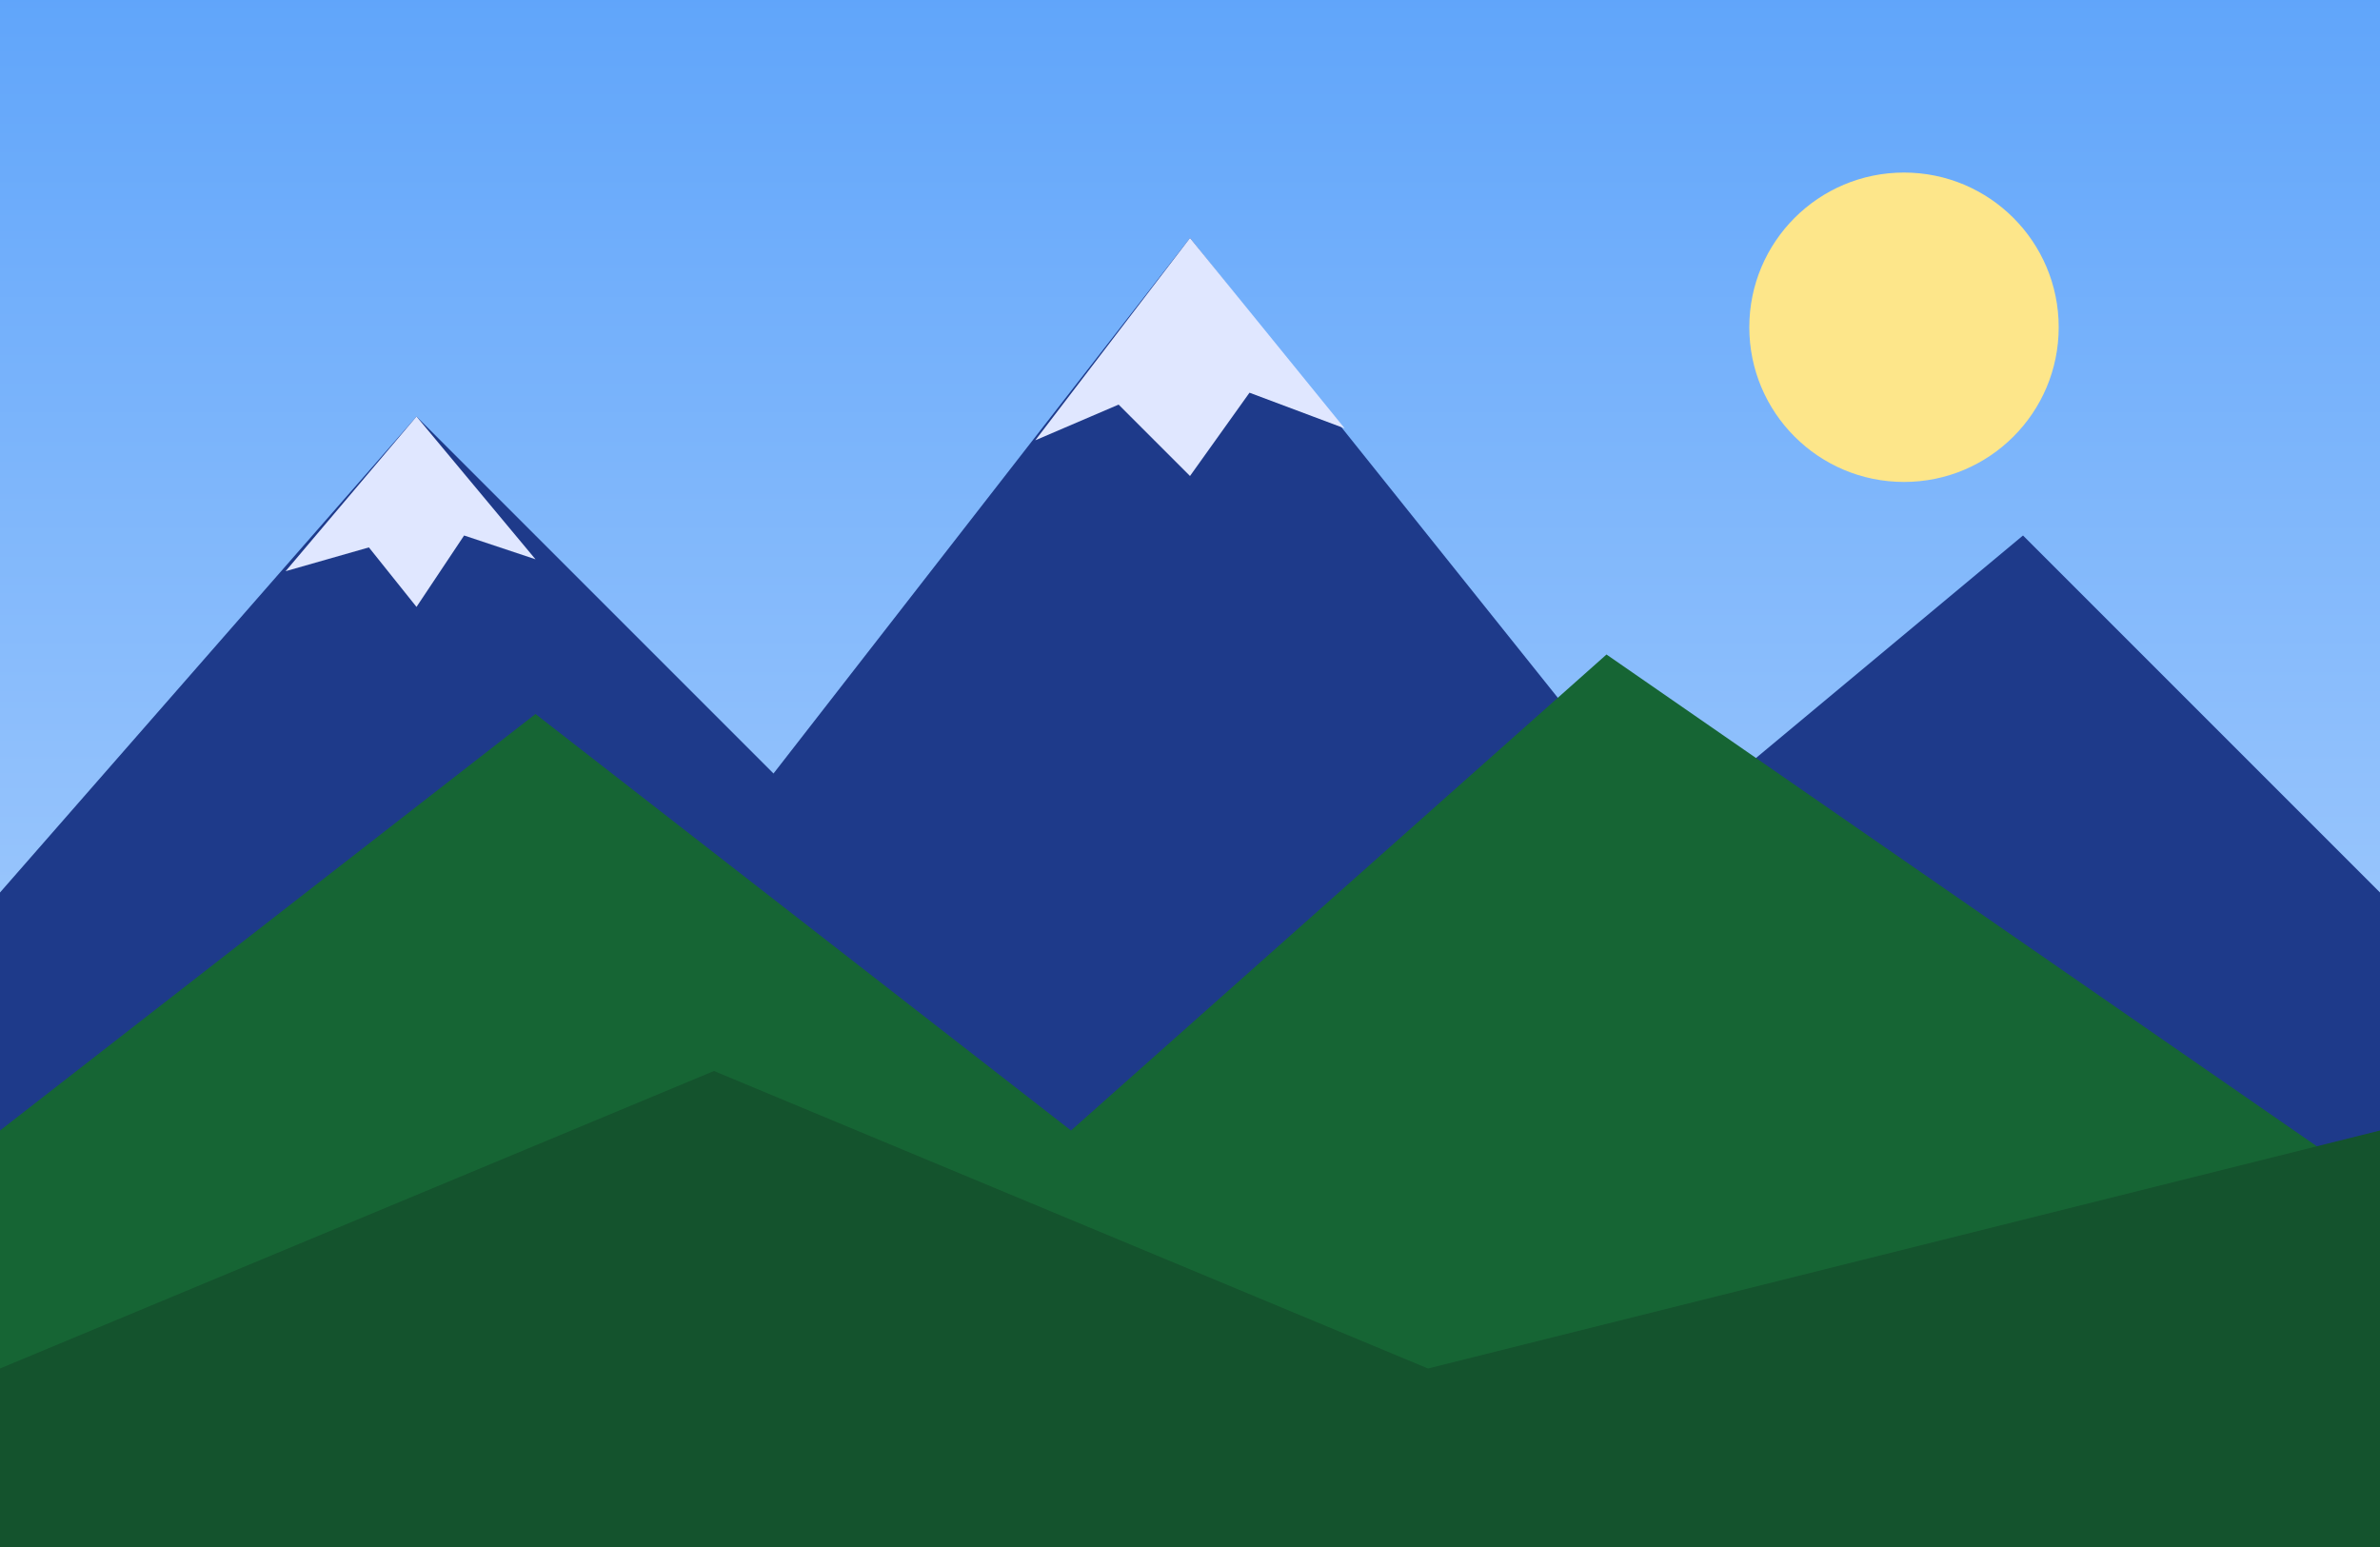
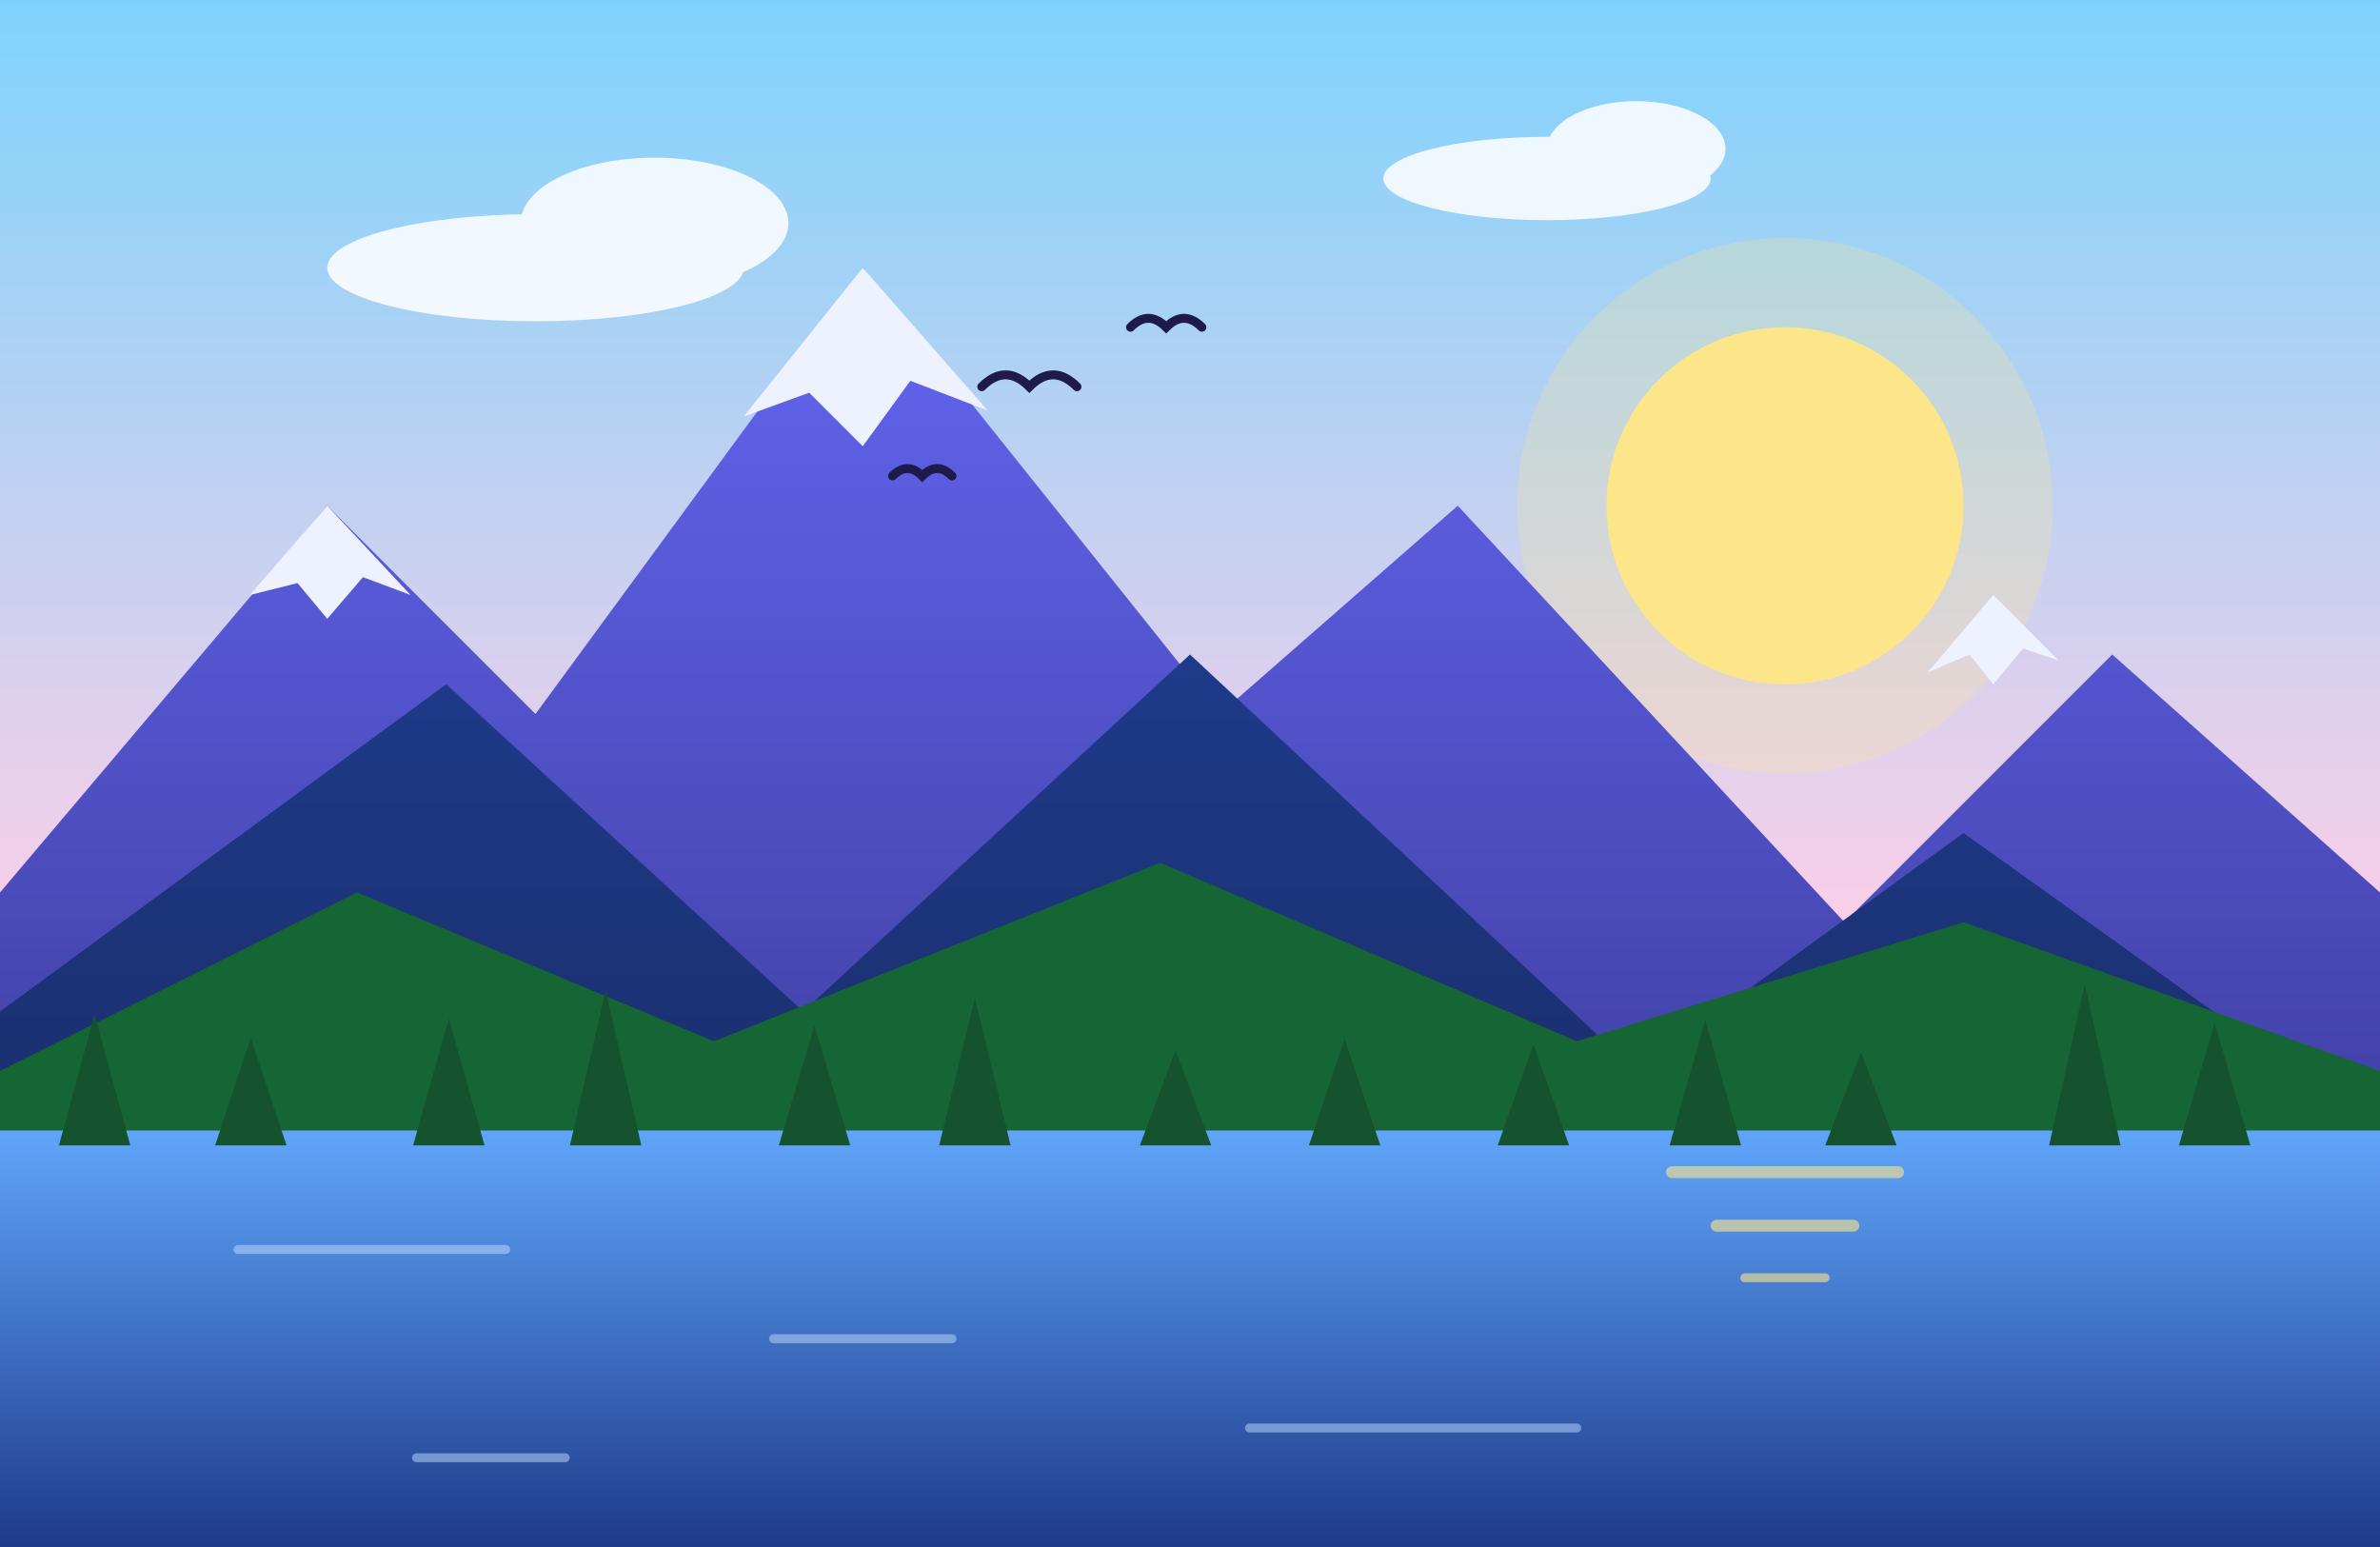
- <svg xmlns="http://www.w3.org/2000/svg" viewBox="0 0 400 260">
+ <svg xmlns="http://www.w3.org/2000/svg" viewBox="0 0 800 520">
  <defs>
-     <linearGradient id="s" x1="0" y1="0" x2="0" y2="1">
+     <linearGradient id="sky" x1="0" y1="0" x2="0" y2="1">
+       <stop offset="0" stop-color="#7dd3fc" />
+       <stop offset=".6" stop-color="#fbcfe8" />
+       <stop offset="1" stop-color="#fed7aa" />
+     </linearGradient>
+     <linearGradient id="lake" x1="0" y1="0" x2="0" y2="1">
      <stop offset="0" stop-color="#60a5fa" />
-       <stop offset="1" stop-color="#bfdbfe" />
+       <stop offset="1" stop-color="#1e3a8a" />
+     </linearGradient>
+     <linearGradient id="m1" x1="0" y1="0" x2="0" y2="1">
+       <stop offset="0" stop-color="#6366f1" />
+       <stop offset="1" stop-color="#312e81" />
+     </linearGradient>
+     <linearGradient id="m2" x1="0" y1="0" x2="0" y2="1">
+       <stop offset="0" stop-color="#1e3a8a" />
+       <stop offset="1" stop-color="#172554" />
    </linearGradient>
  </defs>
-   <rect width="400" height="260" fill="url(#s)" />
-   <circle cx="320" cy="55" r="26" fill="#fde68a" />
-   <path d="M0 150 70 70l60 60 70-90 80 100 60-50 60 60v160H0z" fill="#1e3a8a" />
-   <path d="M70 70l-22 26 14-4 8 10 8-12 12 4zM200 40l-26 34 14-6 12 12 10-14 16 6z" fill="#e0e7ff" />
-   <path d="M0 190 90 120l90 70 90-80 130 90v60H0z" fill="#166534" />
-   <path d="M0 230 120 180l120 50 160-40v70H0z" fill="#14532d" />
+   <rect width="800" height="520" fill="url(#sky)" />
+   <circle cx="600" cy="170" r="60" fill="#fde68a" />
+   <circle cx="600" cy="170" r="90" fill="#fde68a" opacity=".25" />
+   <g fill="#fff" opacity=".85">
+     <ellipse cx="180" cy="90" rx="70" ry="18" />
+     <ellipse cx="220" cy="75" rx="45" ry="22" />
+     <ellipse cx="520" cy="60" rx="55" ry="14" />
+     <ellipse cx="550" cy="50" rx="30" ry="16" />
+   </g>
+   <path d="M0 300 110 170l70 70 110-150 120 150 80-70 130 140 90-90 90 80v220H0z" fill="url(#m1)" />
+   <path d="M290 90l-40 50 22-8 18 18 16-22 26 10zM110 170l-26 30 16-4 10 12 12-14 16 6zM670 200l-22 26 14-6 8 10 10-12 12 4z" fill="#eef2ff" />
+   <path d="M0 340 150 230l120 110 130-120 150 140 110-80 140 100v140H0z" fill="url(#m2)" />
+   <path d="M0 360 120 300l120 50 150-60 140 60 130-40 140 50v160H0z" fill="#166534" />
+   <path d="M0 380h800v140H0z" fill="url(#lake)" />
+   <g fill="#fde68a" opacity=".6">
+     <rect x="560" y="392" width="80" height="4" rx="2" />
+     <rect x="575" y="410" width="50" height="4" rx="2" />
+     <rect x="585" y="428" width="30" height="3" rx="1.5" />
+   </g>
+   <g stroke="#bfdbfe" stroke-width="3" stroke-linecap="round" opacity=".5">
+     <path d="M80 420h90M260 450h60M420 480h110M140 490h50" />
+   </g>
+   <g fill="#14532d">
+     <path d="M19.808 385l12-44.02 12 44.02z" />
+     <path d="M72.309 385l12-36.099 12 36.099z" />
+     <path d="M138.864 385l12-42.66 12 42.66z" />
+     <path d="M191.571 385l12-51.972 12 51.972z" />
+     <path d="M261.788 385l12-40.271 12 40.271z" />
+     <path d="M315.689 385l12-49.531 12 49.531z" />
+     <path d="M383.149 385l12-31.915 12 31.915z" />
+     <path d="M439.971 385l12-35.877 12 35.877z" />
+     <path d="M503.439 385l12-33.949 12 33.949z" />
+     <path d="M561.208 385l12-42.181 12 42.181z" />
+     <path d="M613.524 385l12-31.252 12 31.252z" />
+     <path d="M688.782 385l12-54.247 12 54.247z" />
+     <path d="M732.415 385l12-41.106 12 41.106z" />
+     <path d="M809.114 385l12-34.729 12 34.729z" />
+   </g>
+   <g stroke="#1e1b4b" stroke-width="3" fill="none" stroke-linecap="round">
+     <path d="M330 130q8-8 16 0 8-8 16 0" />
+     <path d="M380 110q6-6 12 0 6-6 12 0" />
+     <path d="M300 160q5-5 10 0 5-5 10 0" />
+   </g>
</svg>
